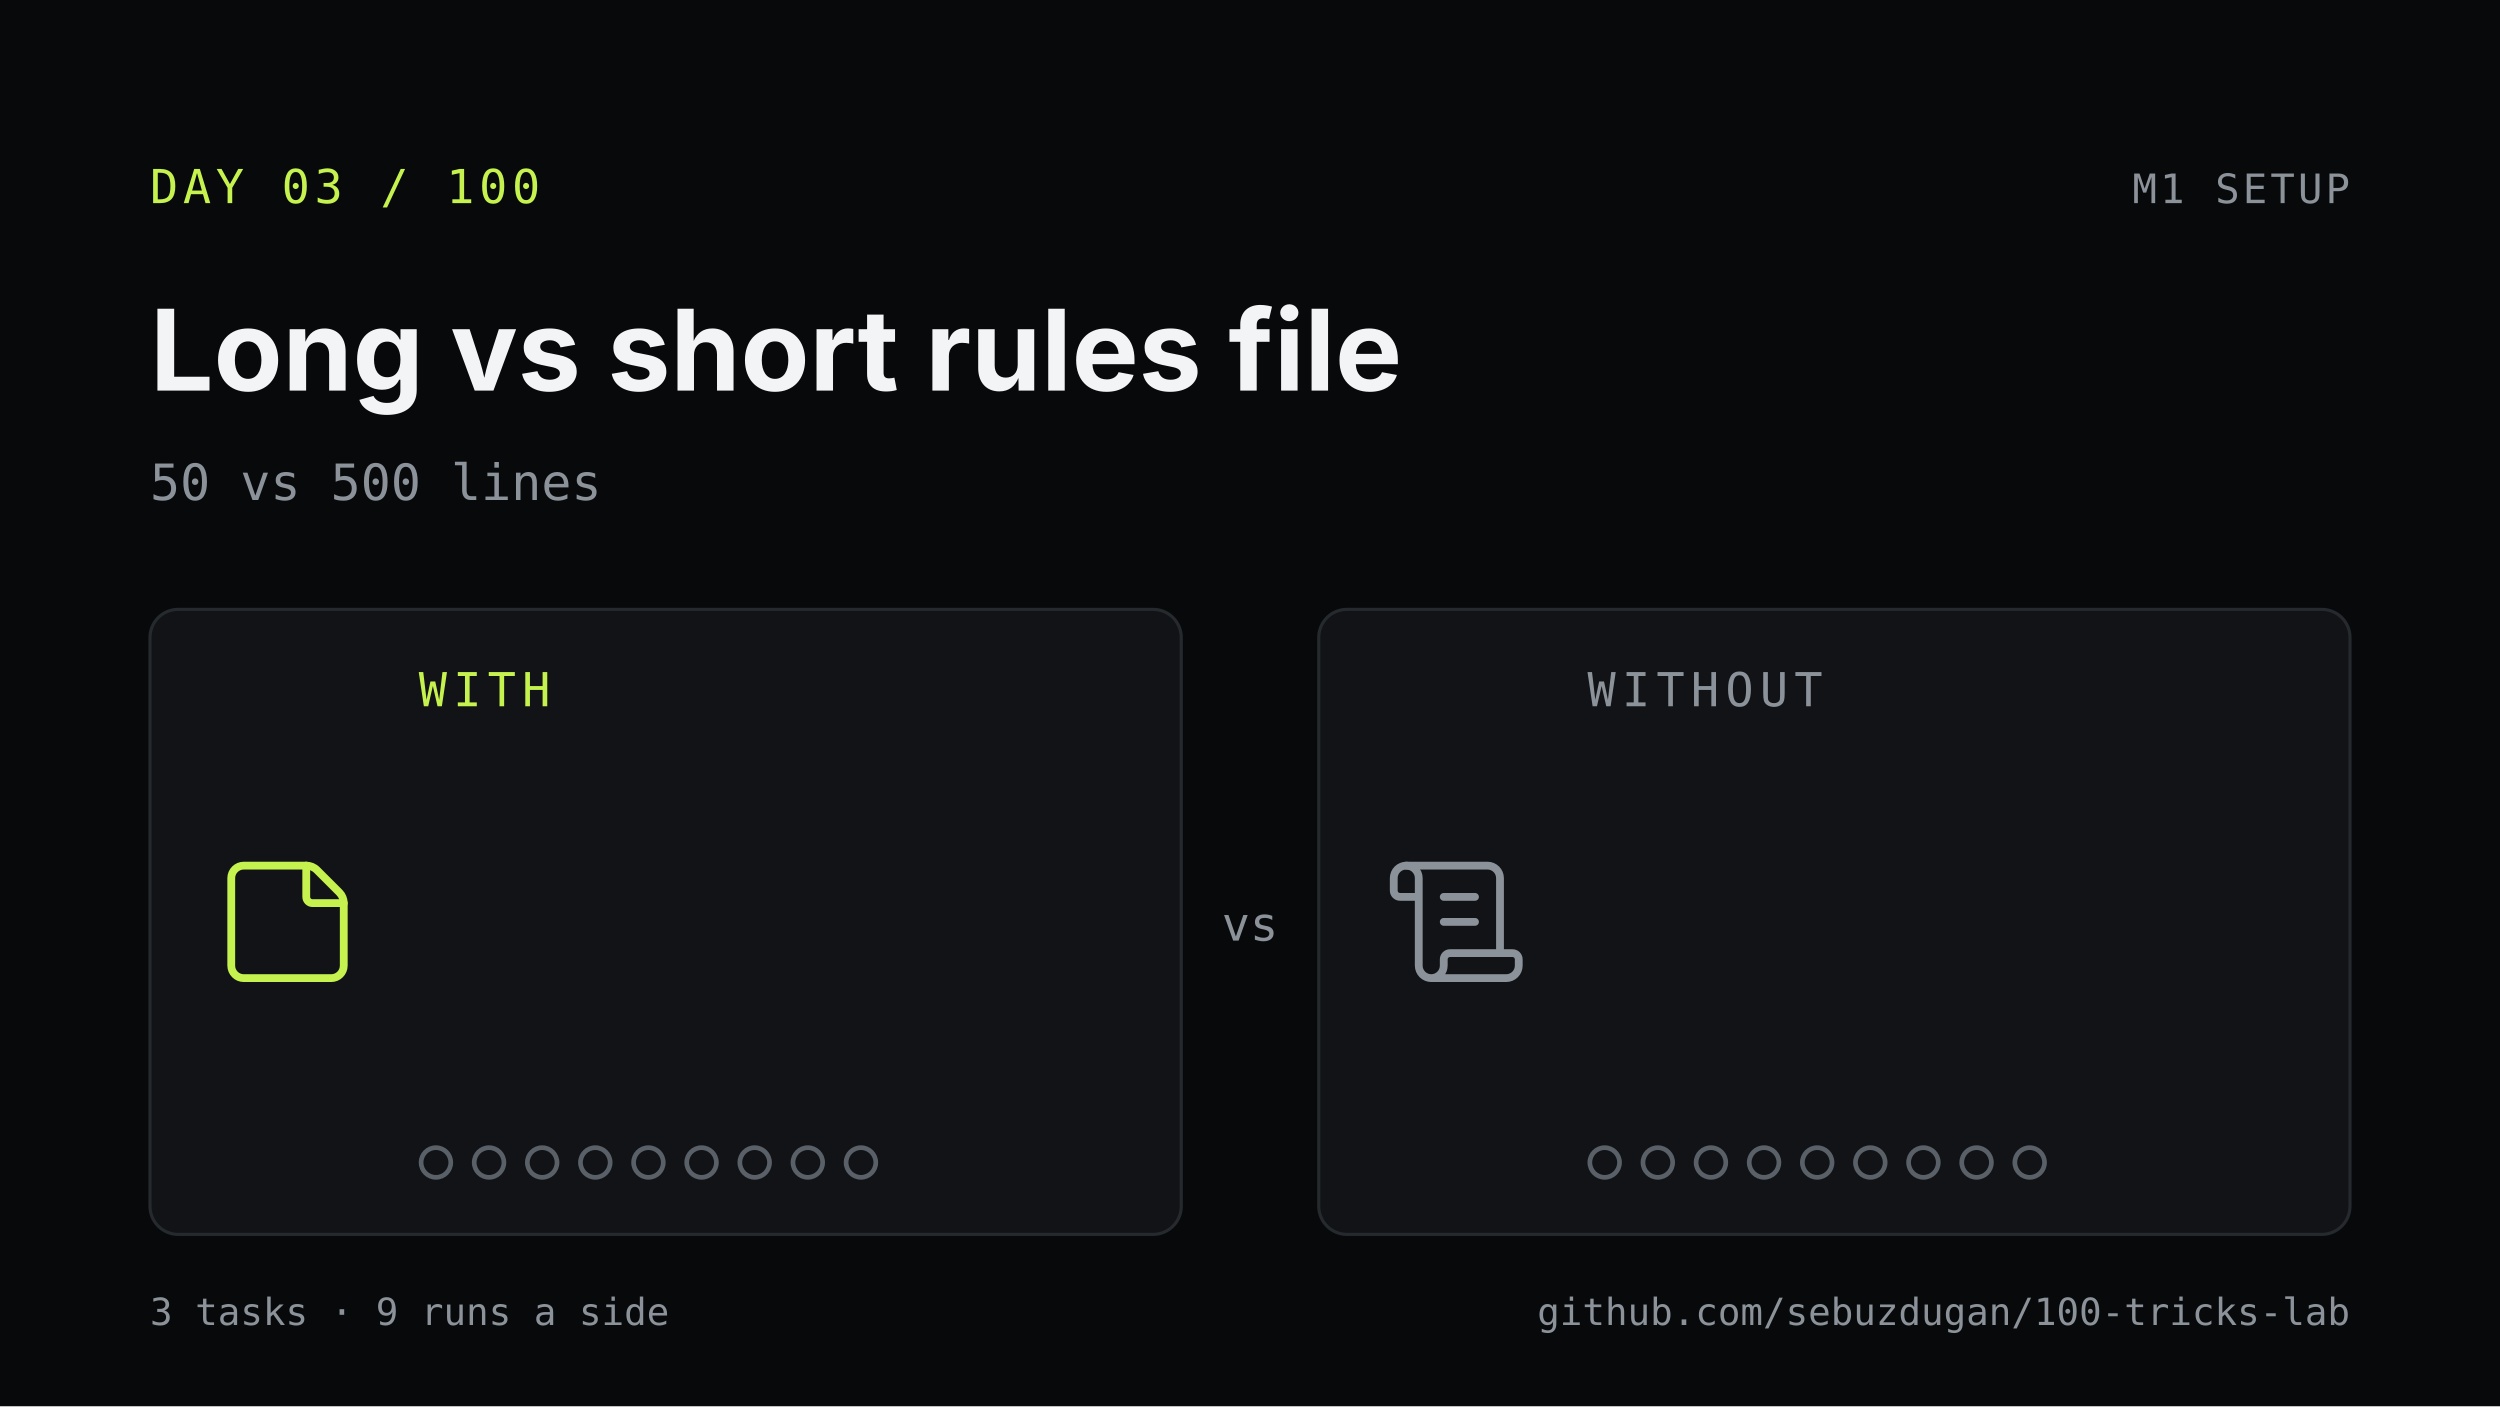
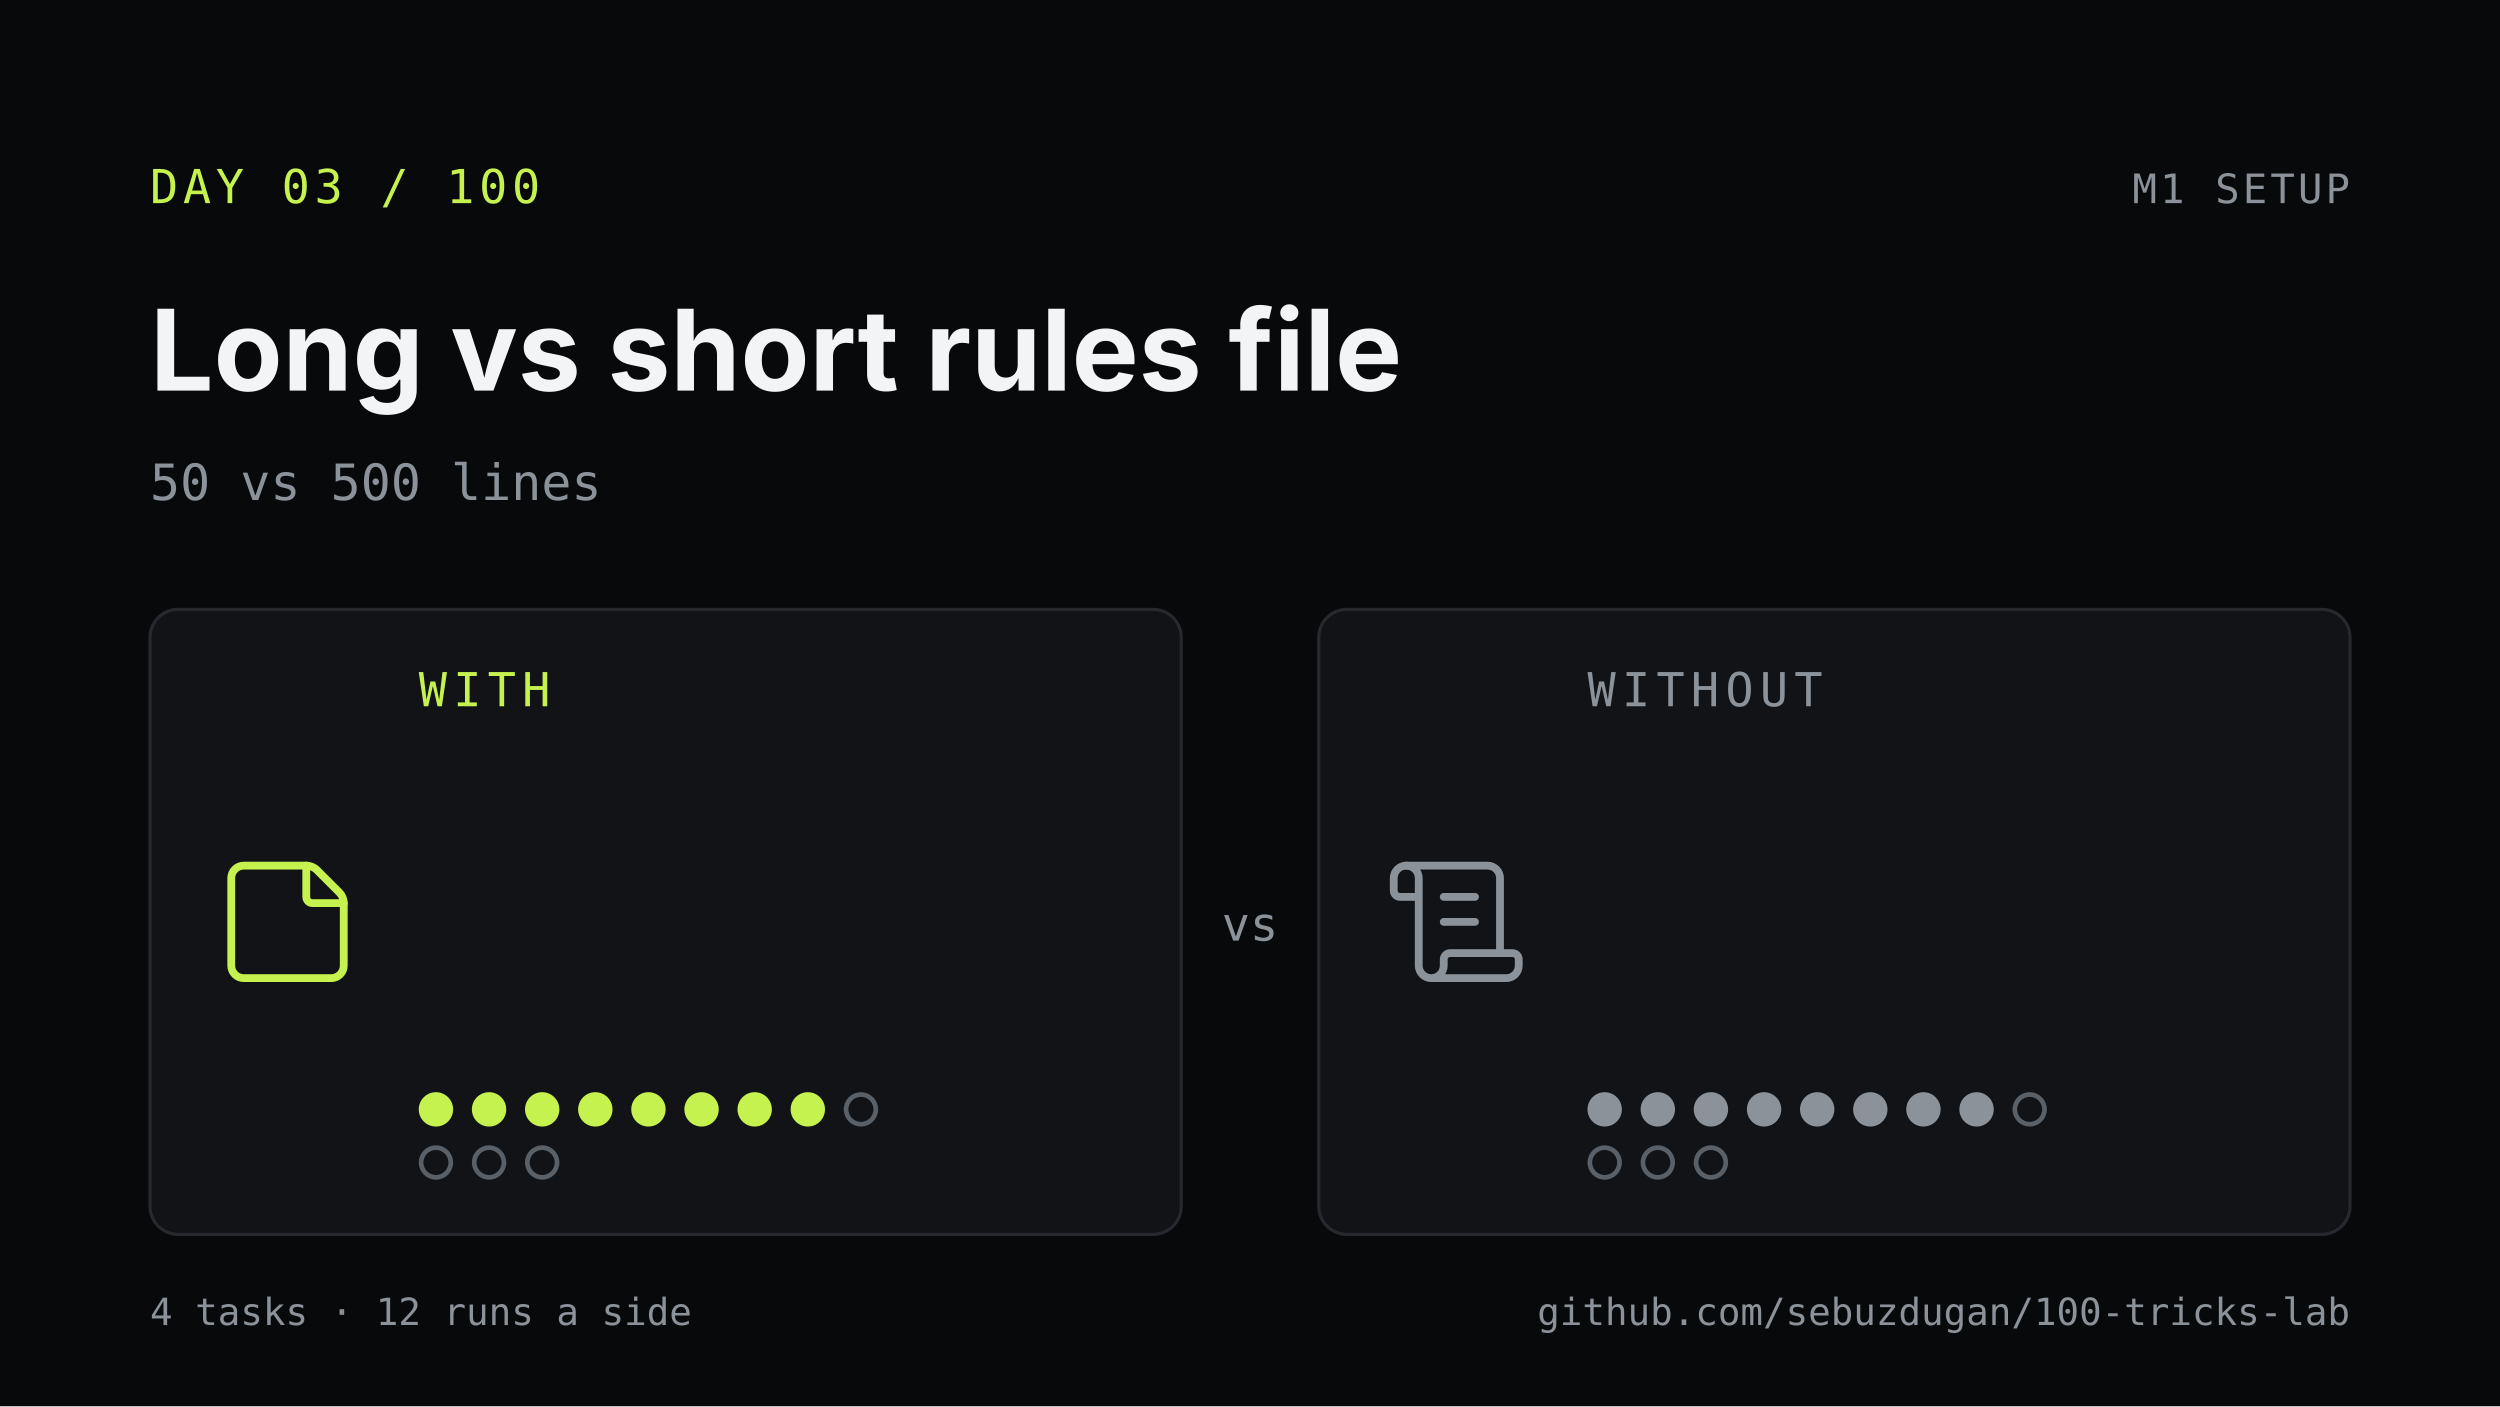
<svg xmlns="http://www.w3.org/2000/svg" width="1600" height="900" viewBox="0 0 1600 900">
  <rect width="1600" height="900" fill="#08090a" />
  <text x="96" y="130" font-family="'SF Mono', Menlo, monospace" font-size="30" letter-spacing="3" fill="#c5f24e">DAY 03 / 100</text>
  <text x="1504" y="130" text-anchor="end" font-family="'SF Mono', Menlo, monospace" font-size="26" letter-spacing="2" fill="#8b9299">M1 SETUP</text>
  <text x="96" y="250" font-family="Inter, 'Helvetica Neue', Helvetica, Arial, sans-serif" font-weight="700" font-size="72" fill="#f2f4f5">Long vs short rules file</text>
  <text x="96" y="320" font-family="'SF Mono', Menlo, monospace" font-size="32" fill="#8b9299">50 vs 500 lines</text>
  <rect x="96" y="390" width="660" height="400" rx="18" fill="#111316" stroke="#262a2e" stroke-width="2" />
  <g transform="translate(136,542.0) scale(4.0)" fill="none" stroke="#c5f24e" stroke-width="1.25" stroke-linecap="round" stroke-linejoin="round">
    <path d="M21 9a2.4 2.4 0 0 0-.706-1.706l-3.588-3.588A2.4 2.4 0 0 0 15 3H5a2 2 0 0 0-2 2v14a2 2 0 0 0 2 2h14a2 2 0 0 0 2-2z" />
    <path d="M15 3v5a1 1 0 0 0 1 1h5" />
  </g>
  <text x="268" y="452" font-family="'SF Mono', Menlo, monospace" font-size="30" letter-spacing="4" fill="#c5f24e">WITH</text>
+   <circle cx="279" cy="710" r="11" fill="#c5f24e" />
+   <circle cx="313" cy="710" r="11" fill="#c5f24e" />
+   <circle cx="347" cy="710" r="11" fill="#c5f24e" />
+   <circle cx="381" cy="710" r="11" fill="#c5f24e" />
+   <circle cx="415" cy="710" r="11" fill="#c5f24e" />
+   <circle cx="449" cy="710" r="11" fill="#c5f24e" />
+   <circle cx="483" cy="710" r="11" fill="#c5f24e" />
+   <circle cx="517" cy="710" r="11" fill="#c5f24e" />
+   <circle cx="551" cy="710" r="9.5" fill="none" stroke="#5a6068" stroke-width="3" />
  <circle cx="279" cy="744" r="9.5" fill="none" stroke="#5a6068" stroke-width="3" />
  <circle cx="313" cy="744" r="9.5" fill="none" stroke="#5a6068" stroke-width="3" />
  <circle cx="347" cy="744" r="9.5" fill="none" stroke="#5a6068" stroke-width="3" />
-   <circle cx="381" cy="744" r="9.5" fill="none" stroke="#5a6068" stroke-width="3" />
-   <circle cx="415" cy="744" r="9.5" fill="none" stroke="#5a6068" stroke-width="3" />
-   <circle cx="449" cy="744" r="9.5" fill="none" stroke="#5a6068" stroke-width="3" />
-   <circle cx="483" cy="744" r="9.5" fill="none" stroke="#5a6068" stroke-width="3" />
-   <circle cx="517" cy="744" r="9.5" fill="none" stroke="#5a6068" stroke-width="3" />
-   <circle cx="551" cy="744" r="9.5" fill="none" stroke="#5a6068" stroke-width="3" />
  <rect x="844" y="390" width="660" height="400" rx="18" fill="#111316" stroke="#262a2e" stroke-width="2" />
  <g transform="translate(884,542.0) scale(4.0)" fill="none" stroke="#8b9299" stroke-width="1.25" stroke-linecap="round" stroke-linejoin="round">
    <path d="M15 12h-5" />
    <path d="M15 8h-5" />
    <path d="M19 17V5a2 2 0 0 0-2-2H4" />
    <path d="M8 21h12a2 2 0 0 0 2-2v-1a1 1 0 0 0-1-1H11a1 1 0 0 0-1 1v1a2 2 0 1 1-4 0V5a2 2 0 1 0-4 0v2a1 1 0 0 0 1 1h3" />
  </g>
  <text x="1016" y="452" font-family="'SF Mono', Menlo, monospace" font-size="30" letter-spacing="4" fill="#8b9299">WITHOUT</text>
+   <circle cx="1027" cy="710" r="11" fill="#8b9299" />
+   <circle cx="1061" cy="710" r="11" fill="#8b9299" />
+   <circle cx="1095" cy="710" r="11" fill="#8b9299" />
+   <circle cx="1129" cy="710" r="11" fill="#8b9299" />
+   <circle cx="1163" cy="710" r="11" fill="#8b9299" />
+   <circle cx="1197" cy="710" r="11" fill="#8b9299" />
+   <circle cx="1231" cy="710" r="11" fill="#8b9299" />
+   <circle cx="1265" cy="710" r="11" fill="#8b9299" />
+   <circle cx="1299" cy="710" r="9.5" fill="none" stroke="#5a6068" stroke-width="3" />
  <circle cx="1027" cy="744" r="9.5" fill="none" stroke="#5a6068" stroke-width="3" />
  <circle cx="1061" cy="744" r="9.5" fill="none" stroke="#5a6068" stroke-width="3" />
  <circle cx="1095" cy="744" r="9.5" fill="none" stroke="#5a6068" stroke-width="3" />
-   <circle cx="1129" cy="744" r="9.5" fill="none" stroke="#5a6068" stroke-width="3" />
-   <circle cx="1163" cy="744" r="9.5" fill="none" stroke="#5a6068" stroke-width="3" />
-   <circle cx="1197" cy="744" r="9.5" fill="none" stroke="#5a6068" stroke-width="3" />
-   <circle cx="1231" cy="744" r="9.5" fill="none" stroke="#5a6068" stroke-width="3" />
-   <circle cx="1265" cy="744" r="9.5" fill="none" stroke="#5a6068" stroke-width="3" />
-   <circle cx="1299" cy="744" r="9.5" fill="none" stroke="#5a6068" stroke-width="3" />
  <text x="800.0" y="602.0" text-anchor="middle" font-family="'SF Mono', Menlo, monospace" font-size="30" fill="#8b9299">vs</text>
-   <text x="96" y="848" font-family="'SF Mono', Menlo, monospace" font-size="24" fill="#8b9299">3 tasks · 9 runs a side</text>
+   <text x="96" y="848" font-family="'SF Mono', Menlo, monospace" font-size="24" fill="#8b9299">4 tasks · 12 runs a side</text>
  <text x="1504" y="848" text-anchor="end" font-family="'SF Mono', Menlo, monospace" font-size="24" fill="#8b9299">github.com/sebuzdugan/100-tricks-lab</text>
</svg>
